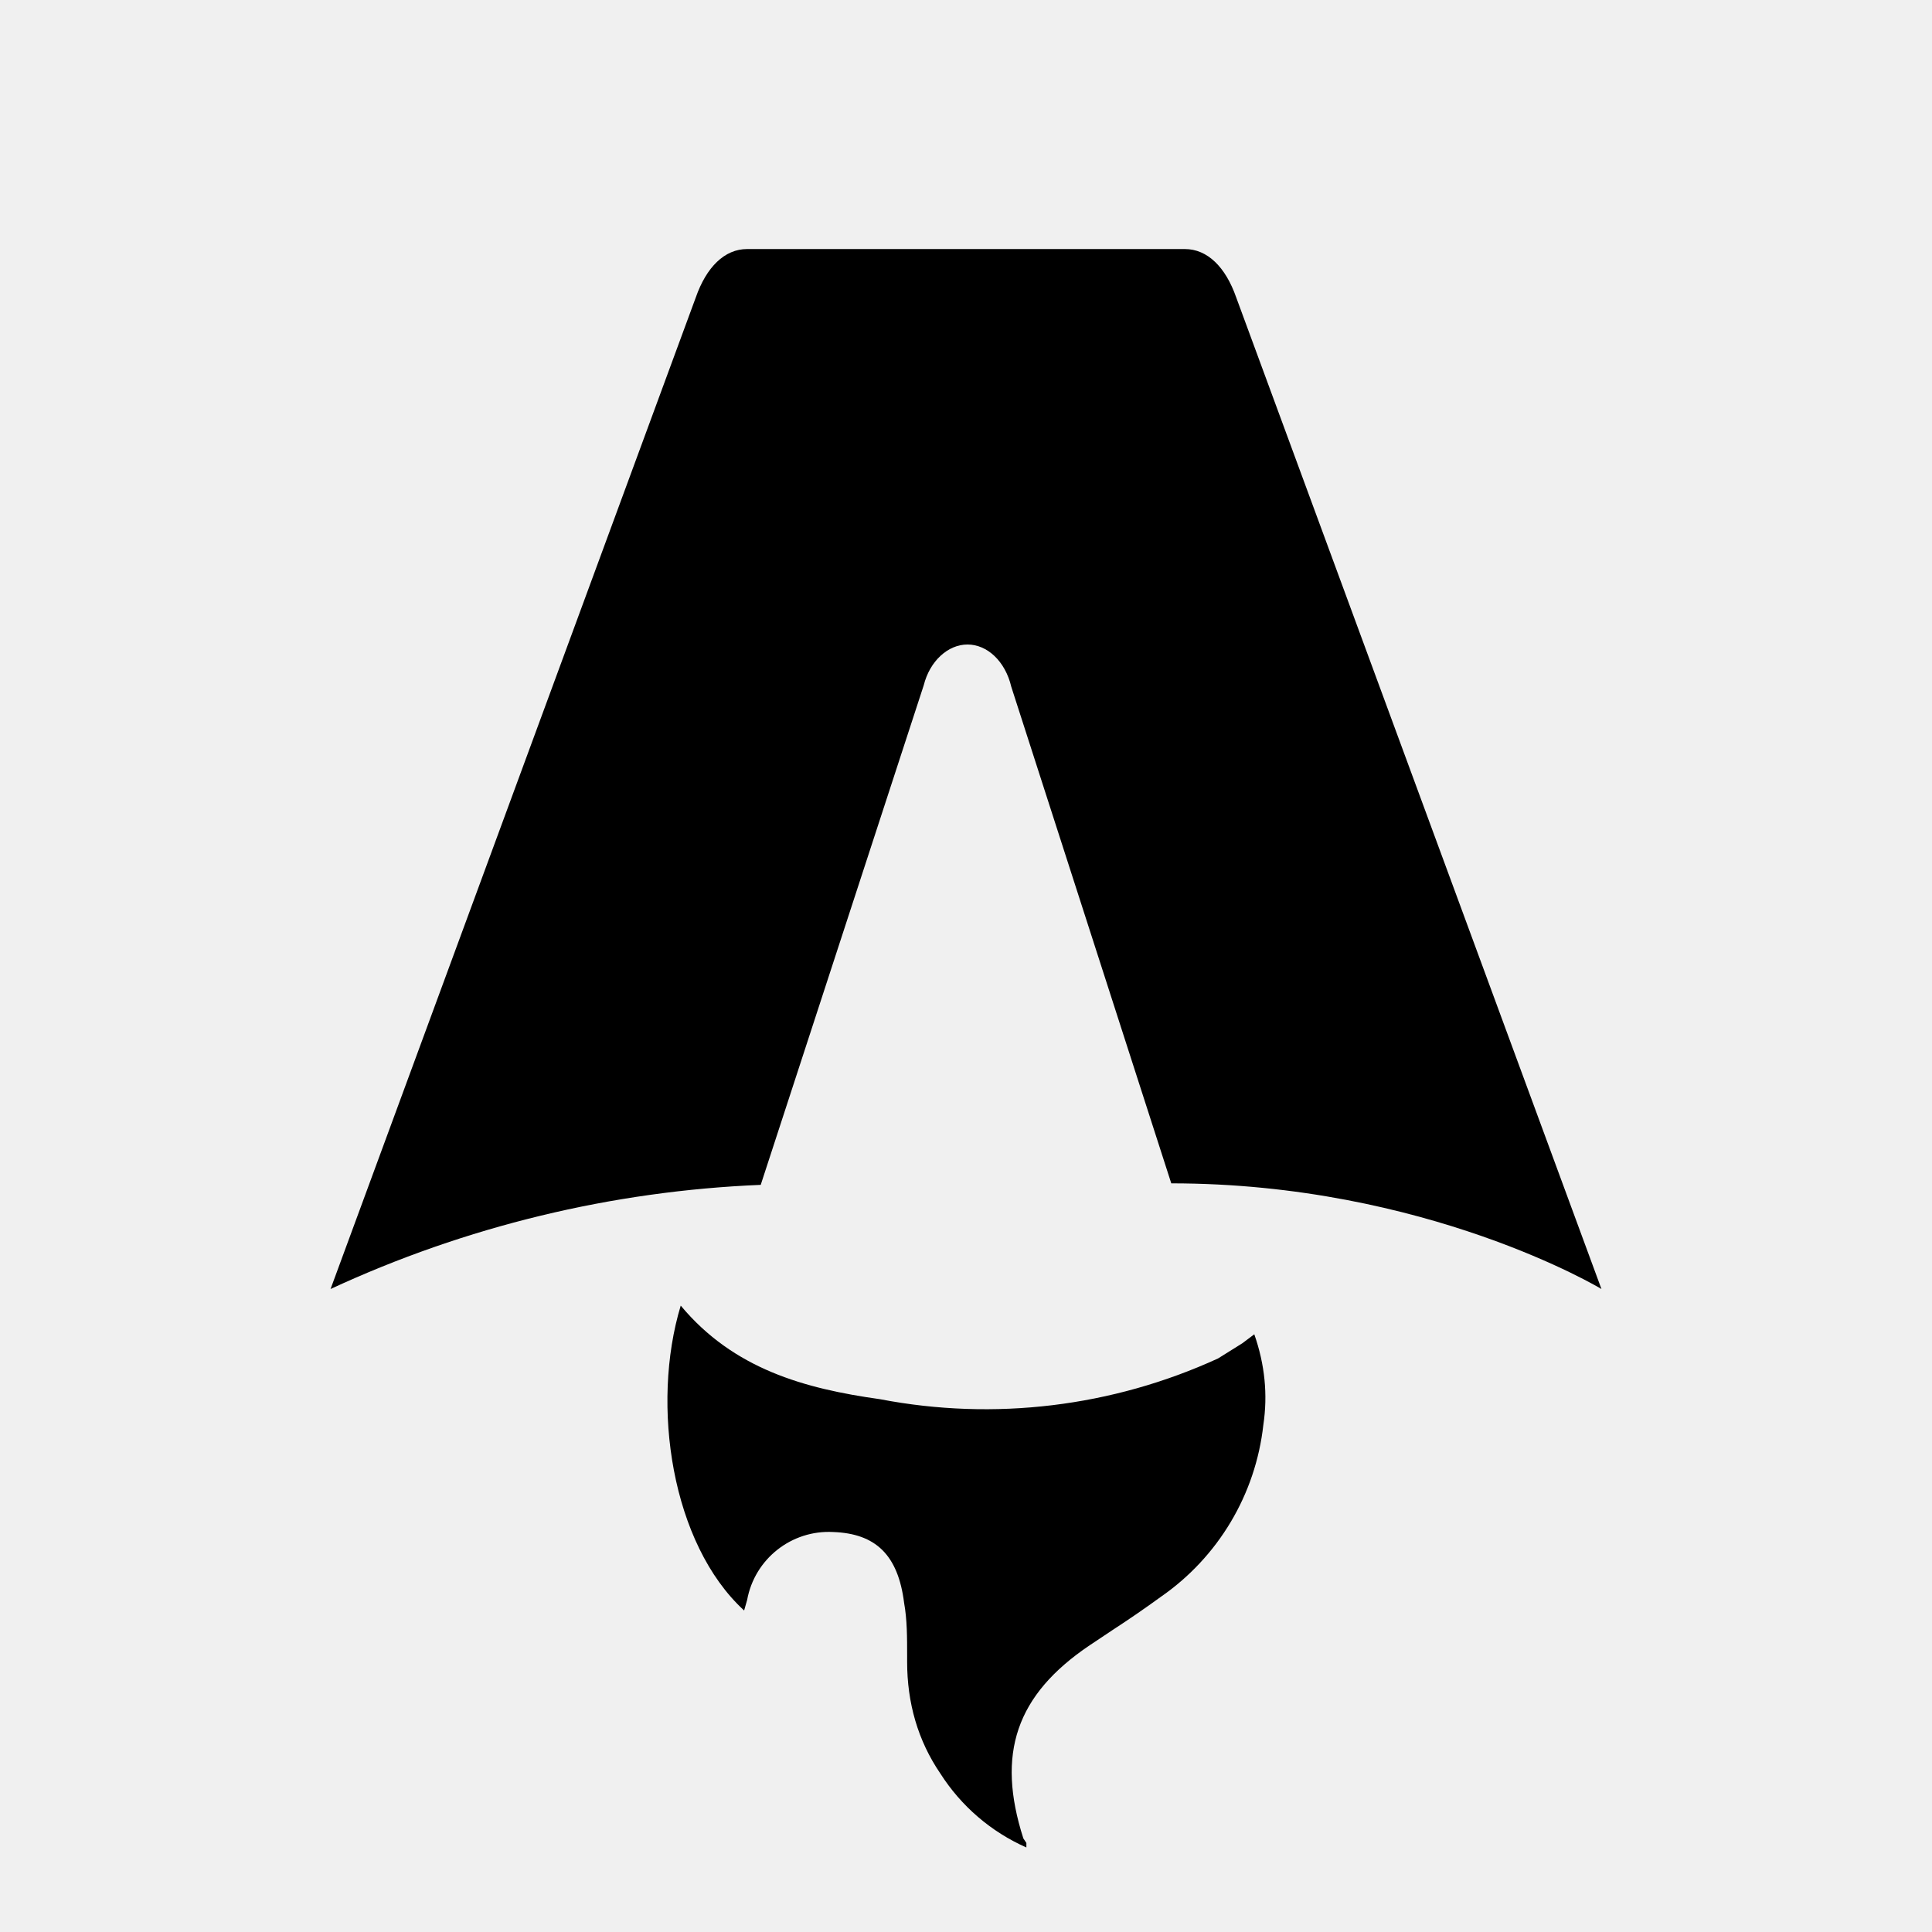
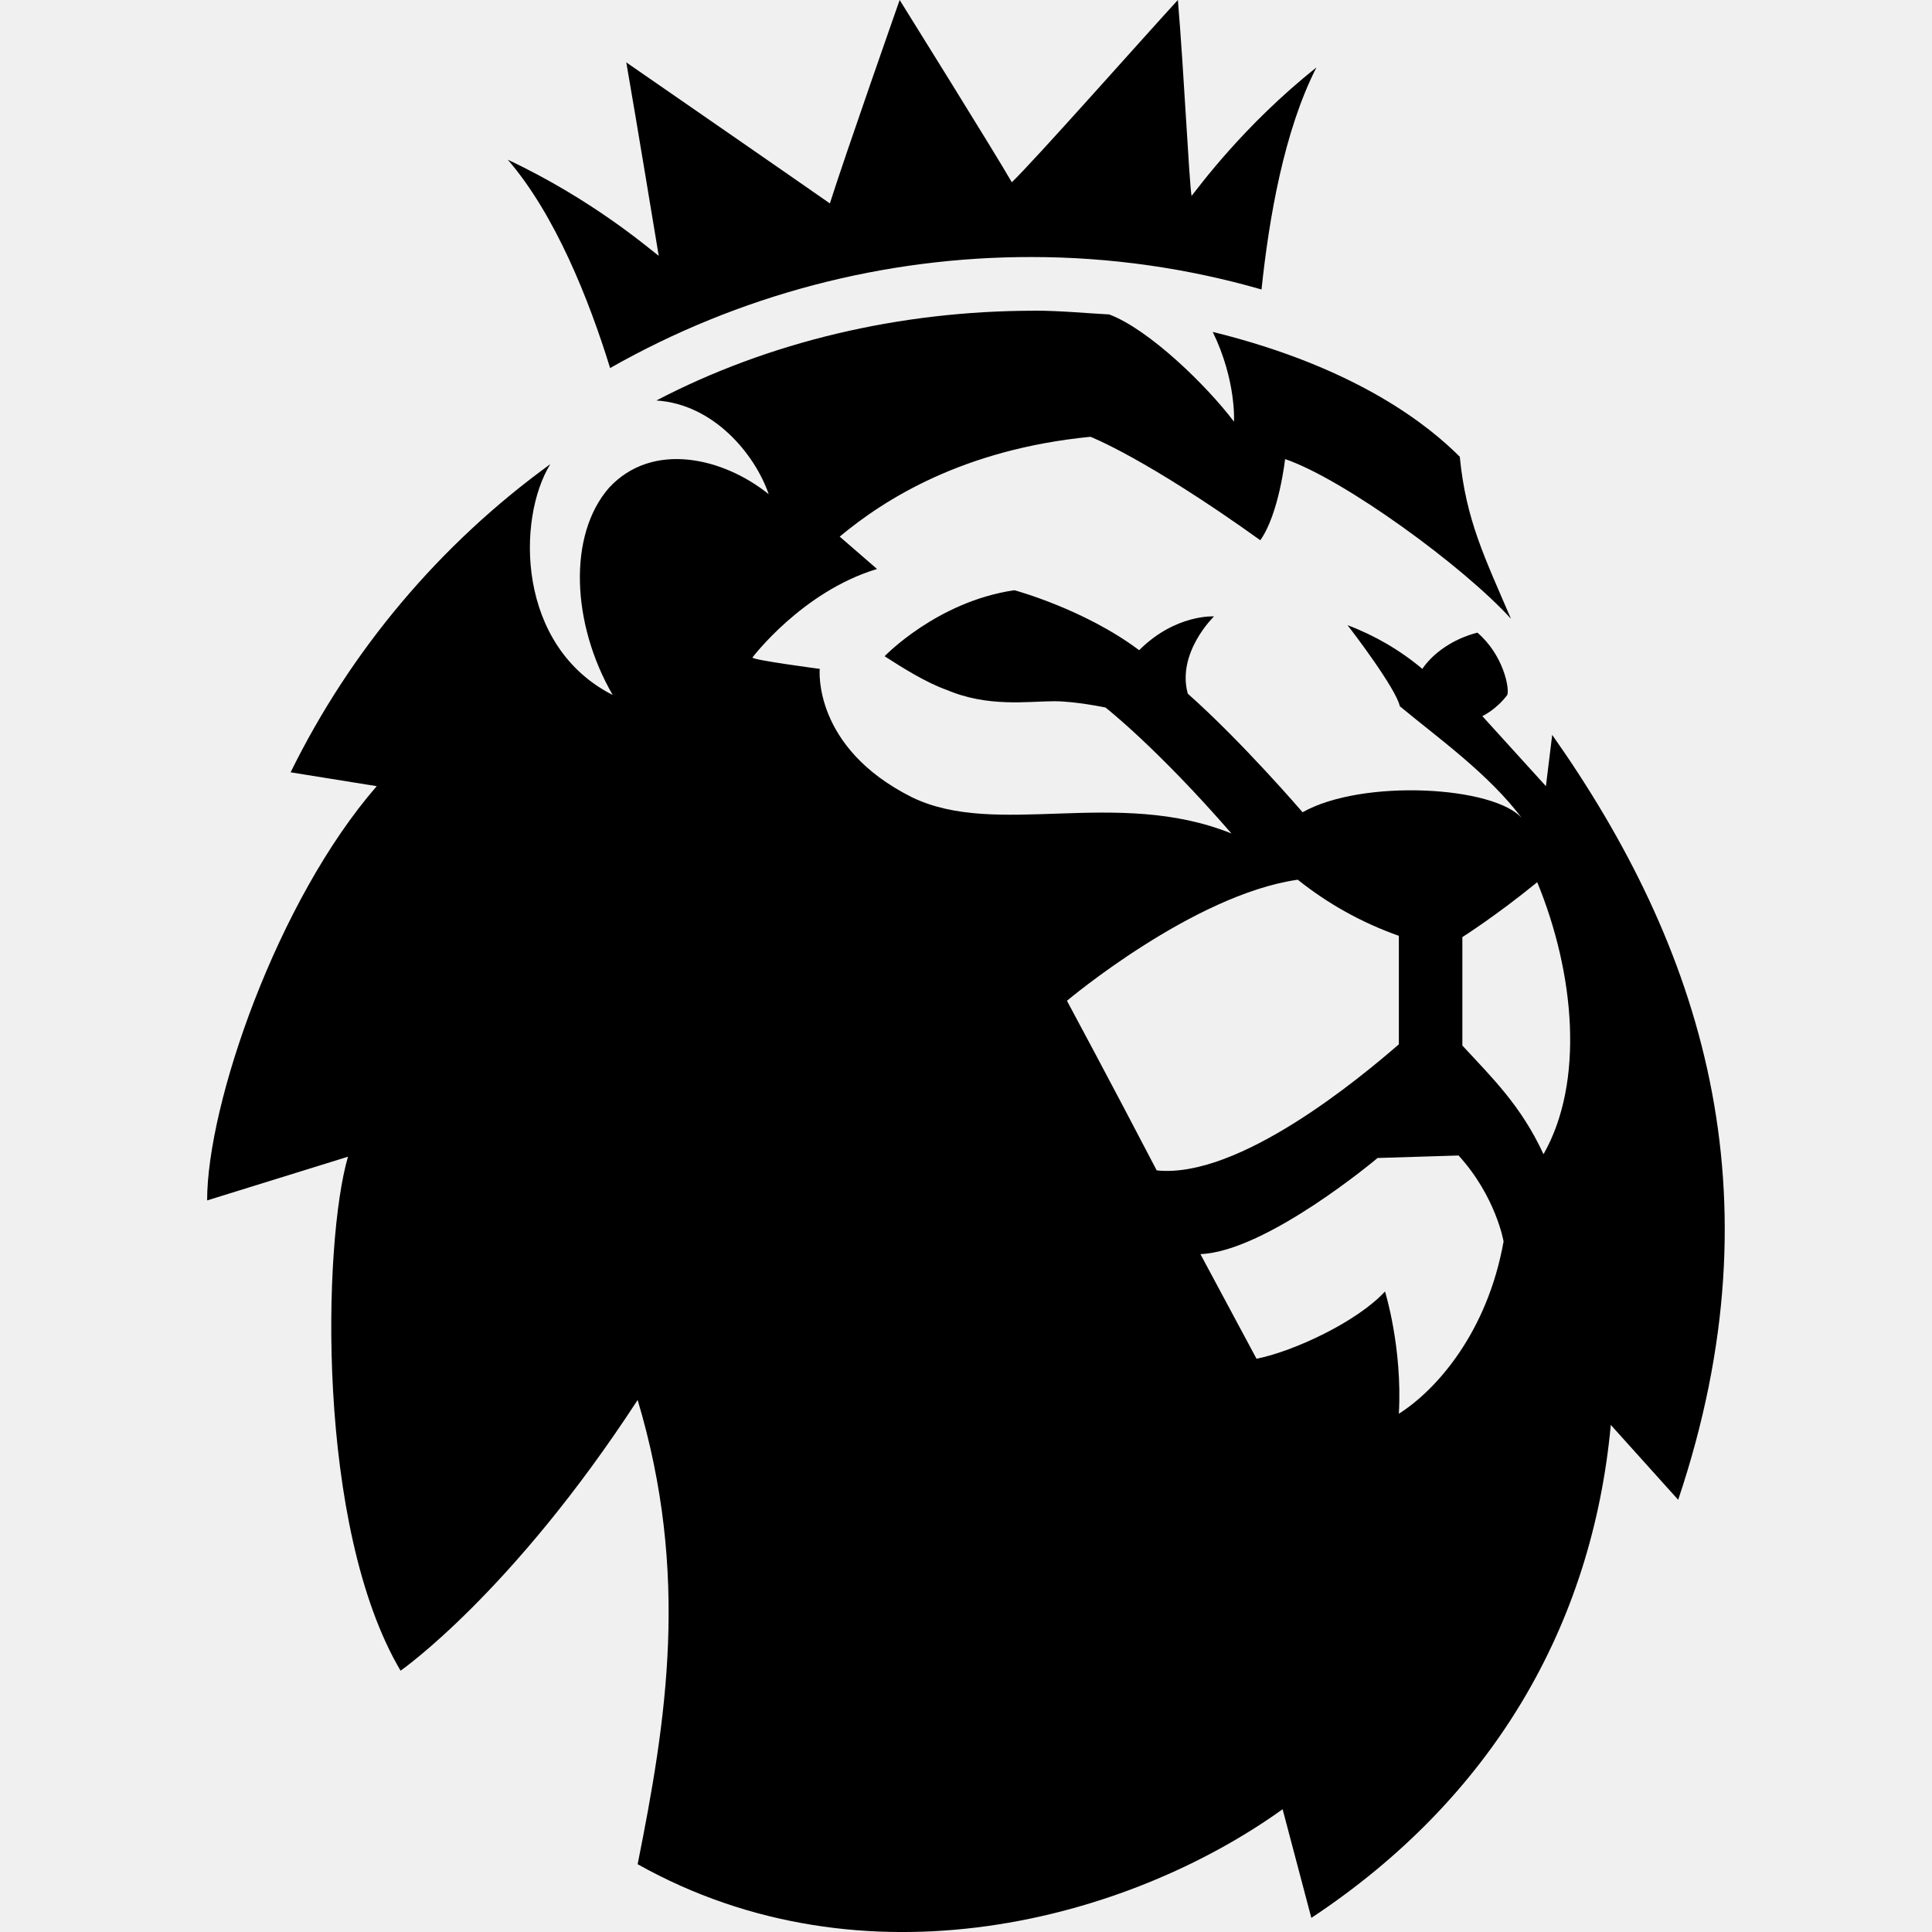
- <svg xmlns="http://www.w3.org/2000/svg" fill="none" viewBox="0 0 128 128">
-   <path d="M50.4 78.5a75.1 75.1 0 0 0-28.5 6.9l24.2-65.7c.7-2 1.9-3.2 3.4-3.2h29c1.5 0 2.7 1.2 3.4 3.2l24.2 65.7s-11.6-7-28.5-7L67 45.5c-.4-1.7-1.6-2.8-2.9-2.8-1.3 0-2.5 1.1-2.9 2.7L50.4 78.5Zm-1.1 28.2Zm-4.2-20.2c-2 6.6-.6 15.8 4.2 20.2a17.5 17.5 0 0 1 .2-.7 5.5 5.5 0 0 1 5.7-4.5c2.8.1 4.3 1.5 4.7 4.7.2 1.1.2 2.3.2 3.5v.4c0 2.7.7 5.2 2.2 7.4a13 13 0 0 0 5.7 4.9v-.3l-.2-.3c-1.8-5.6-.5-9.5 4.4-12.8l1.5-1a73 73 0 0 0 3.2-2.2 16 16 0 0 0 6.8-11.4c.3-2 .1-4-.6-6l-.8.6-1.6 1a37 37 0 0 1-22.4 2.7c-5-.7-9.7-2-13.2-6.2Z" />
-   <style>
-         path { fill: #000; }
-         @media (prefers-color-scheme: dark) {
-             path { fill: #FFF; }
-         }
-     </style>
+ <svg xmlns="http://www.w3.org/2000/svg" width="24" height="24" viewBox="0 0 24 24">
+   <path fill="currentColor" d="M11.176 0s-.681 1.938-.867 2.527C9.844 2.202 8.386 1.194 7.78.775c.14.806.356 2.124.403 2.403c-.124-.093-.821-.698-1.875-1.194c.589.682 1.008 1.736 1.271 2.588a10.57 10.57 0 0 1 5.238-1.379c.977 0 1.94.14 2.854.403c.093-.884.279-1.968.682-2.758c-.915.728-1.474 1.503-1.551 1.596c-.031-.186-.093-1.52-.17-2.434c-.372.403-1.8 2.016-2.063 2.264C12.384 1.938 11.176 0 11.176 0m1.674 3.86c-1.674 0-3.3.386-4.696 1.115c.713.046 1.224.668 1.395 1.164c-.558-.45-1.442-.667-1.985-.078c-.511.589-.464 1.688.047 2.572c-1.193-.605-1.194-2.185-.775-2.867A10.4 10.4 0 0 0 3.61 9.594l1.07.172c-1.24 1.426-2.107 3.953-2.107 5.146l1.75-.543c-.31 1.054-.401 4.602.653 6.385c0 0 1.38-.96 2.945-3.363c.65 2.17.356 3.985 0 5.767c2.82 1.581 6.09.696 8.012-.683l.357 1.35c2.248-1.489 3.488-3.628 3.72-6.124l.837.93c1.286-3.829.28-6.883-1.565-9.502l-.078.637l-.79-.87s.17-.077.31-.263c.03-.078-.046-.495-.371-.774c-.31.078-.56.264-.684.45a3.2 3.2 0 0 0-.93-.543c.062.077.604.79.65 1.007c.466.388 1.102.837 1.52 1.395c-.34-.403-1.984-.497-2.728-.078c0 0-.744-.868-1.426-1.473c-.14-.511.326-.96.326-.96s-.48-.03-.93.42c-.682-.512-1.55-.745-1.55-.745c-.961.14-1.612.82-1.612.82c.217.14.512.327.776.42c.511.217 1.006.139 1.332.139c.263 0 .636.078.636.078s.635.495 1.565 1.565c-1.426-.574-2.915.062-3.969-.45c-1.24-.62-1.146-1.595-1.146-1.595s-.836-.11-.836-.141c0 0 .618-.82 1.548-1.1l-.464-.402c.558-.465 1.534-1.085 3.115-1.24c0 0 .683.262 2.11 1.285c.232-.326.308-1.008.308-1.008c.728.248 2.217 1.333 2.806 1.984c-.325-.759-.559-1.223-.636-2.013c-.357-.357-1.24-1.101-3.069-1.551c.295.605.264 1.115.264 1.115c-.34-.45-1.055-1.146-1.55-1.332c-.295-.015-.605-.047-.93-.047zm3.271 7.068a4.3 4.3 0 0 0 1.256.697v1.348c-.465.403-1.985 1.675-3.008 1.566c-.573-1.1-1.115-2.107-1.115-2.107s1.565-1.318 2.867-1.504m2.975.031c.465 1.131.59 2.48.078 3.379c-.28-.605-.636-.947-1.008-1.35v-1.347s.418-.264.93-.682m-.977 3.395c.465.511.559 1.068.559 1.068c-.202 1.131-.836 1.846-1.301 2.14c.046-.821-.172-1.519-.172-1.519c-.34.372-1.13.743-1.596.836l-.697-1.3c.822-.032 2.201-1.194 2.201-1.194z" />
</svg>
